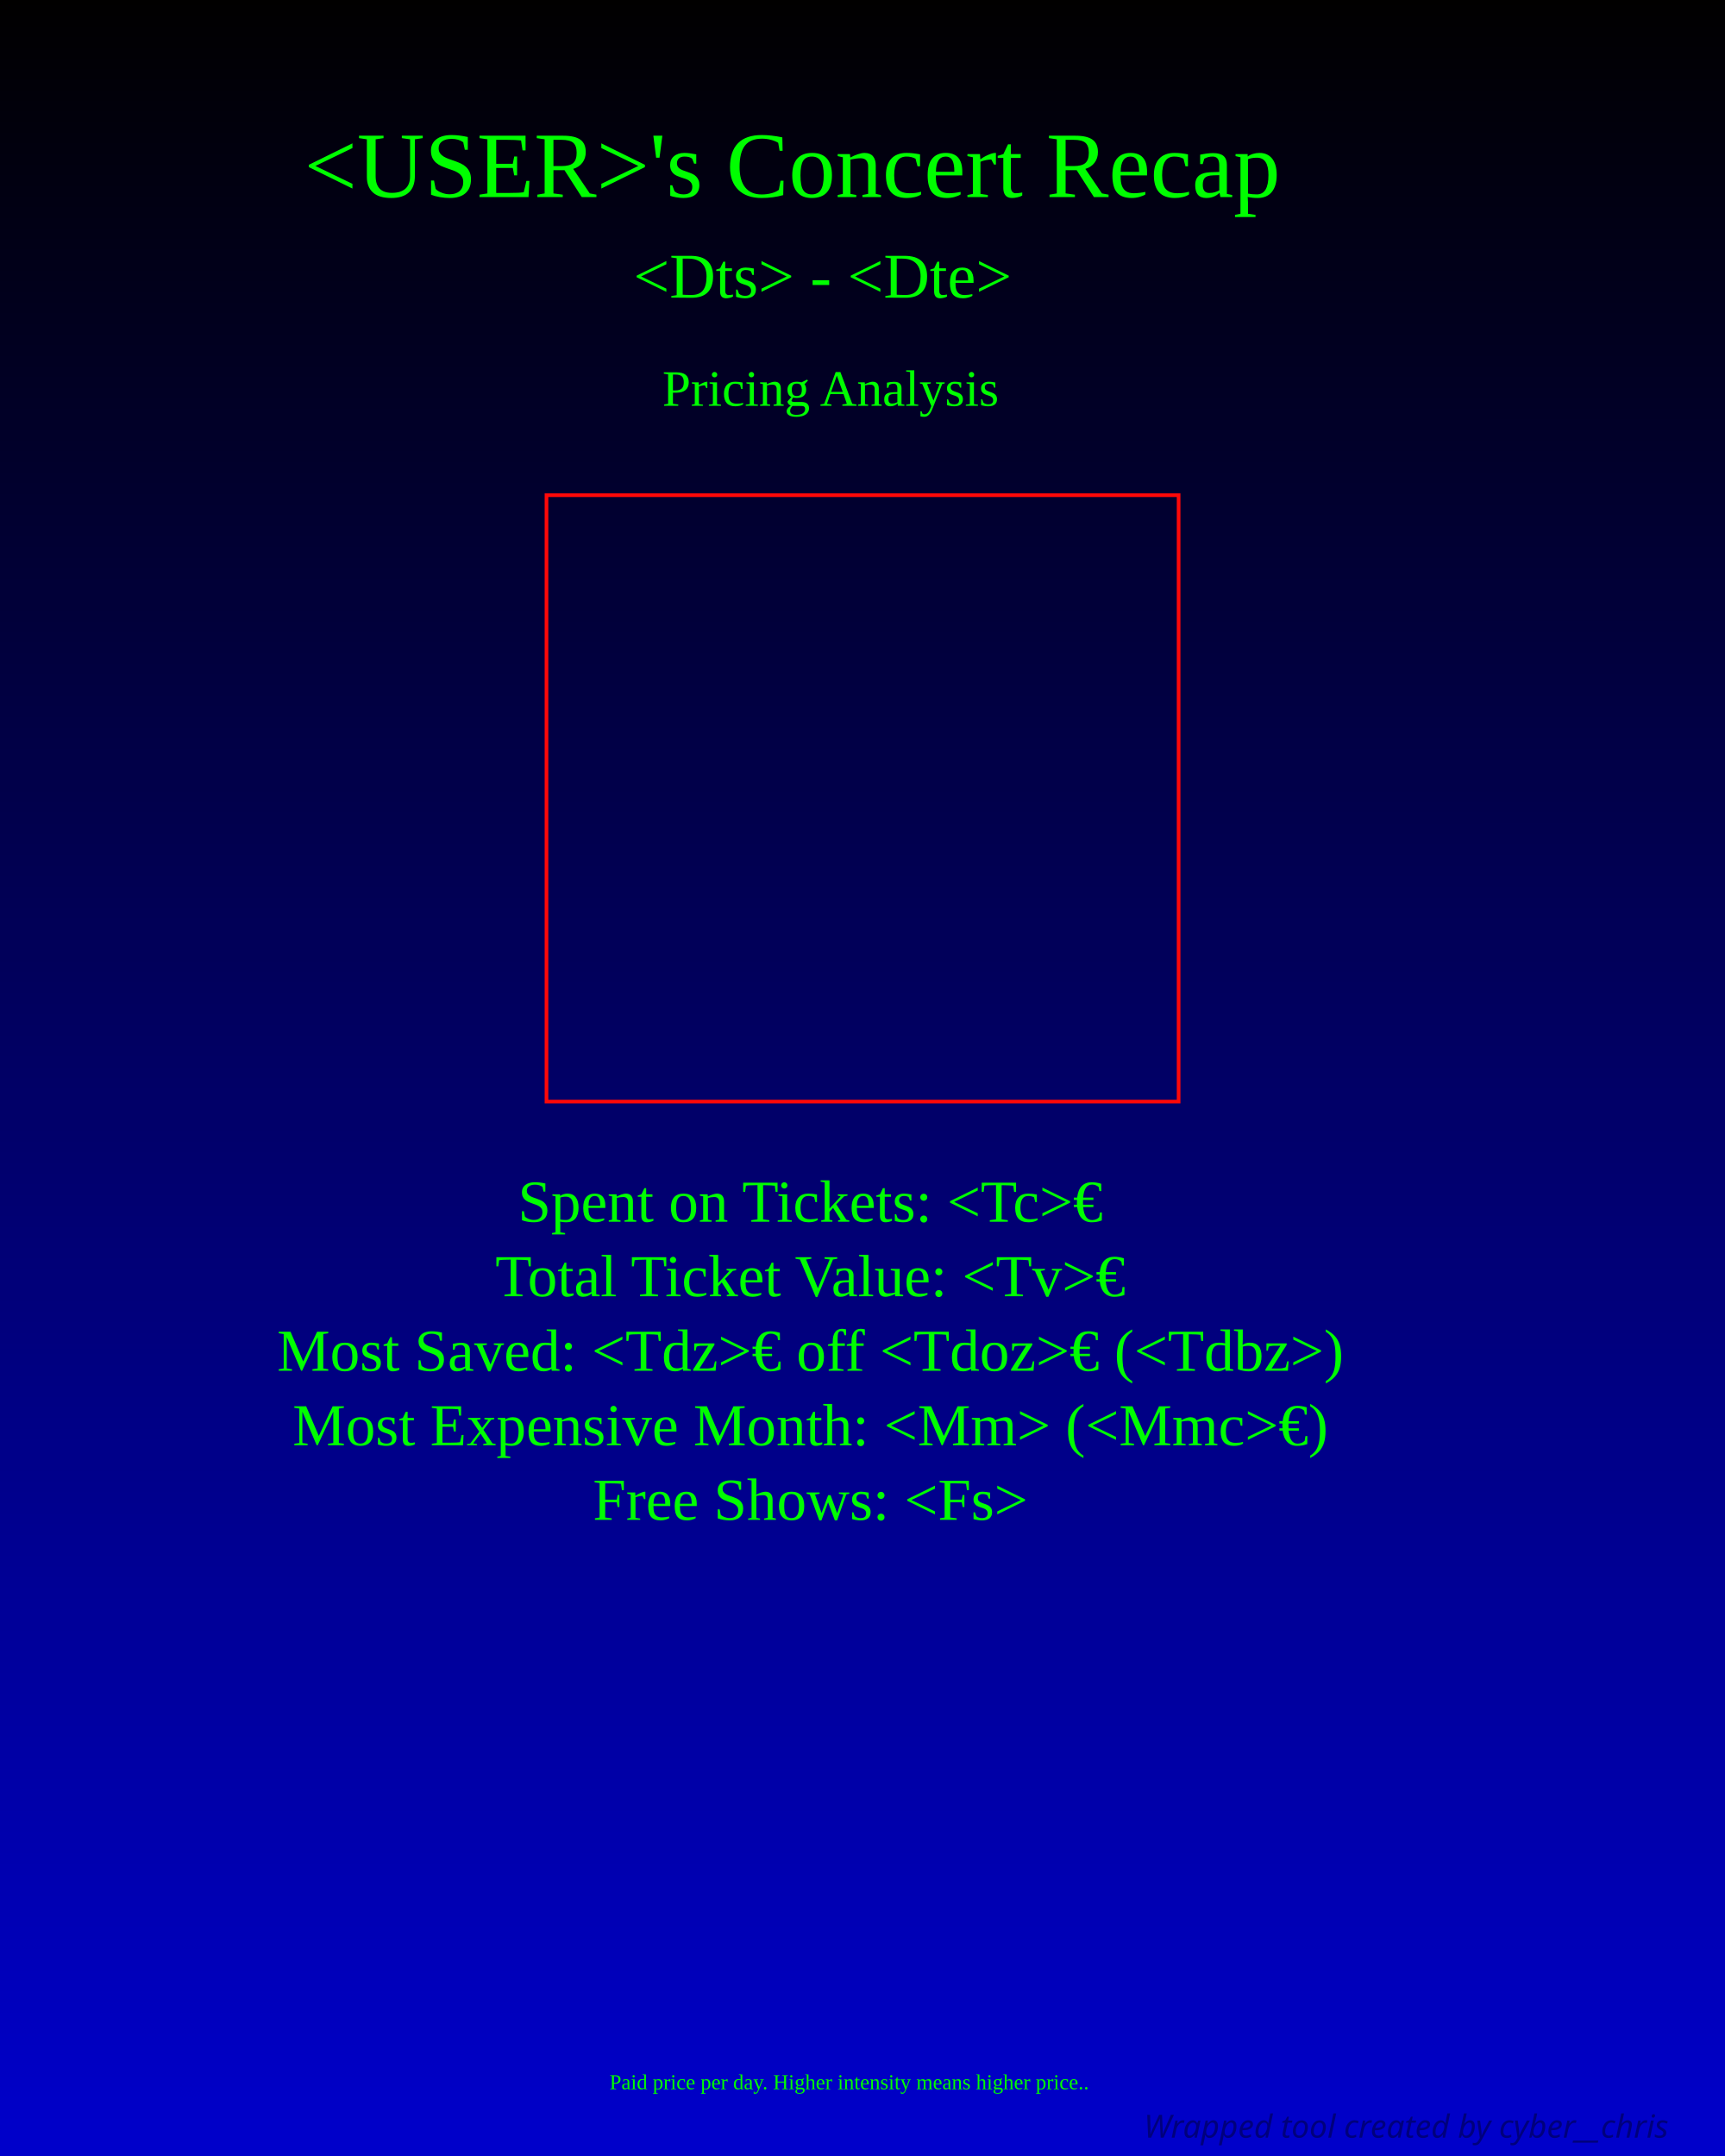
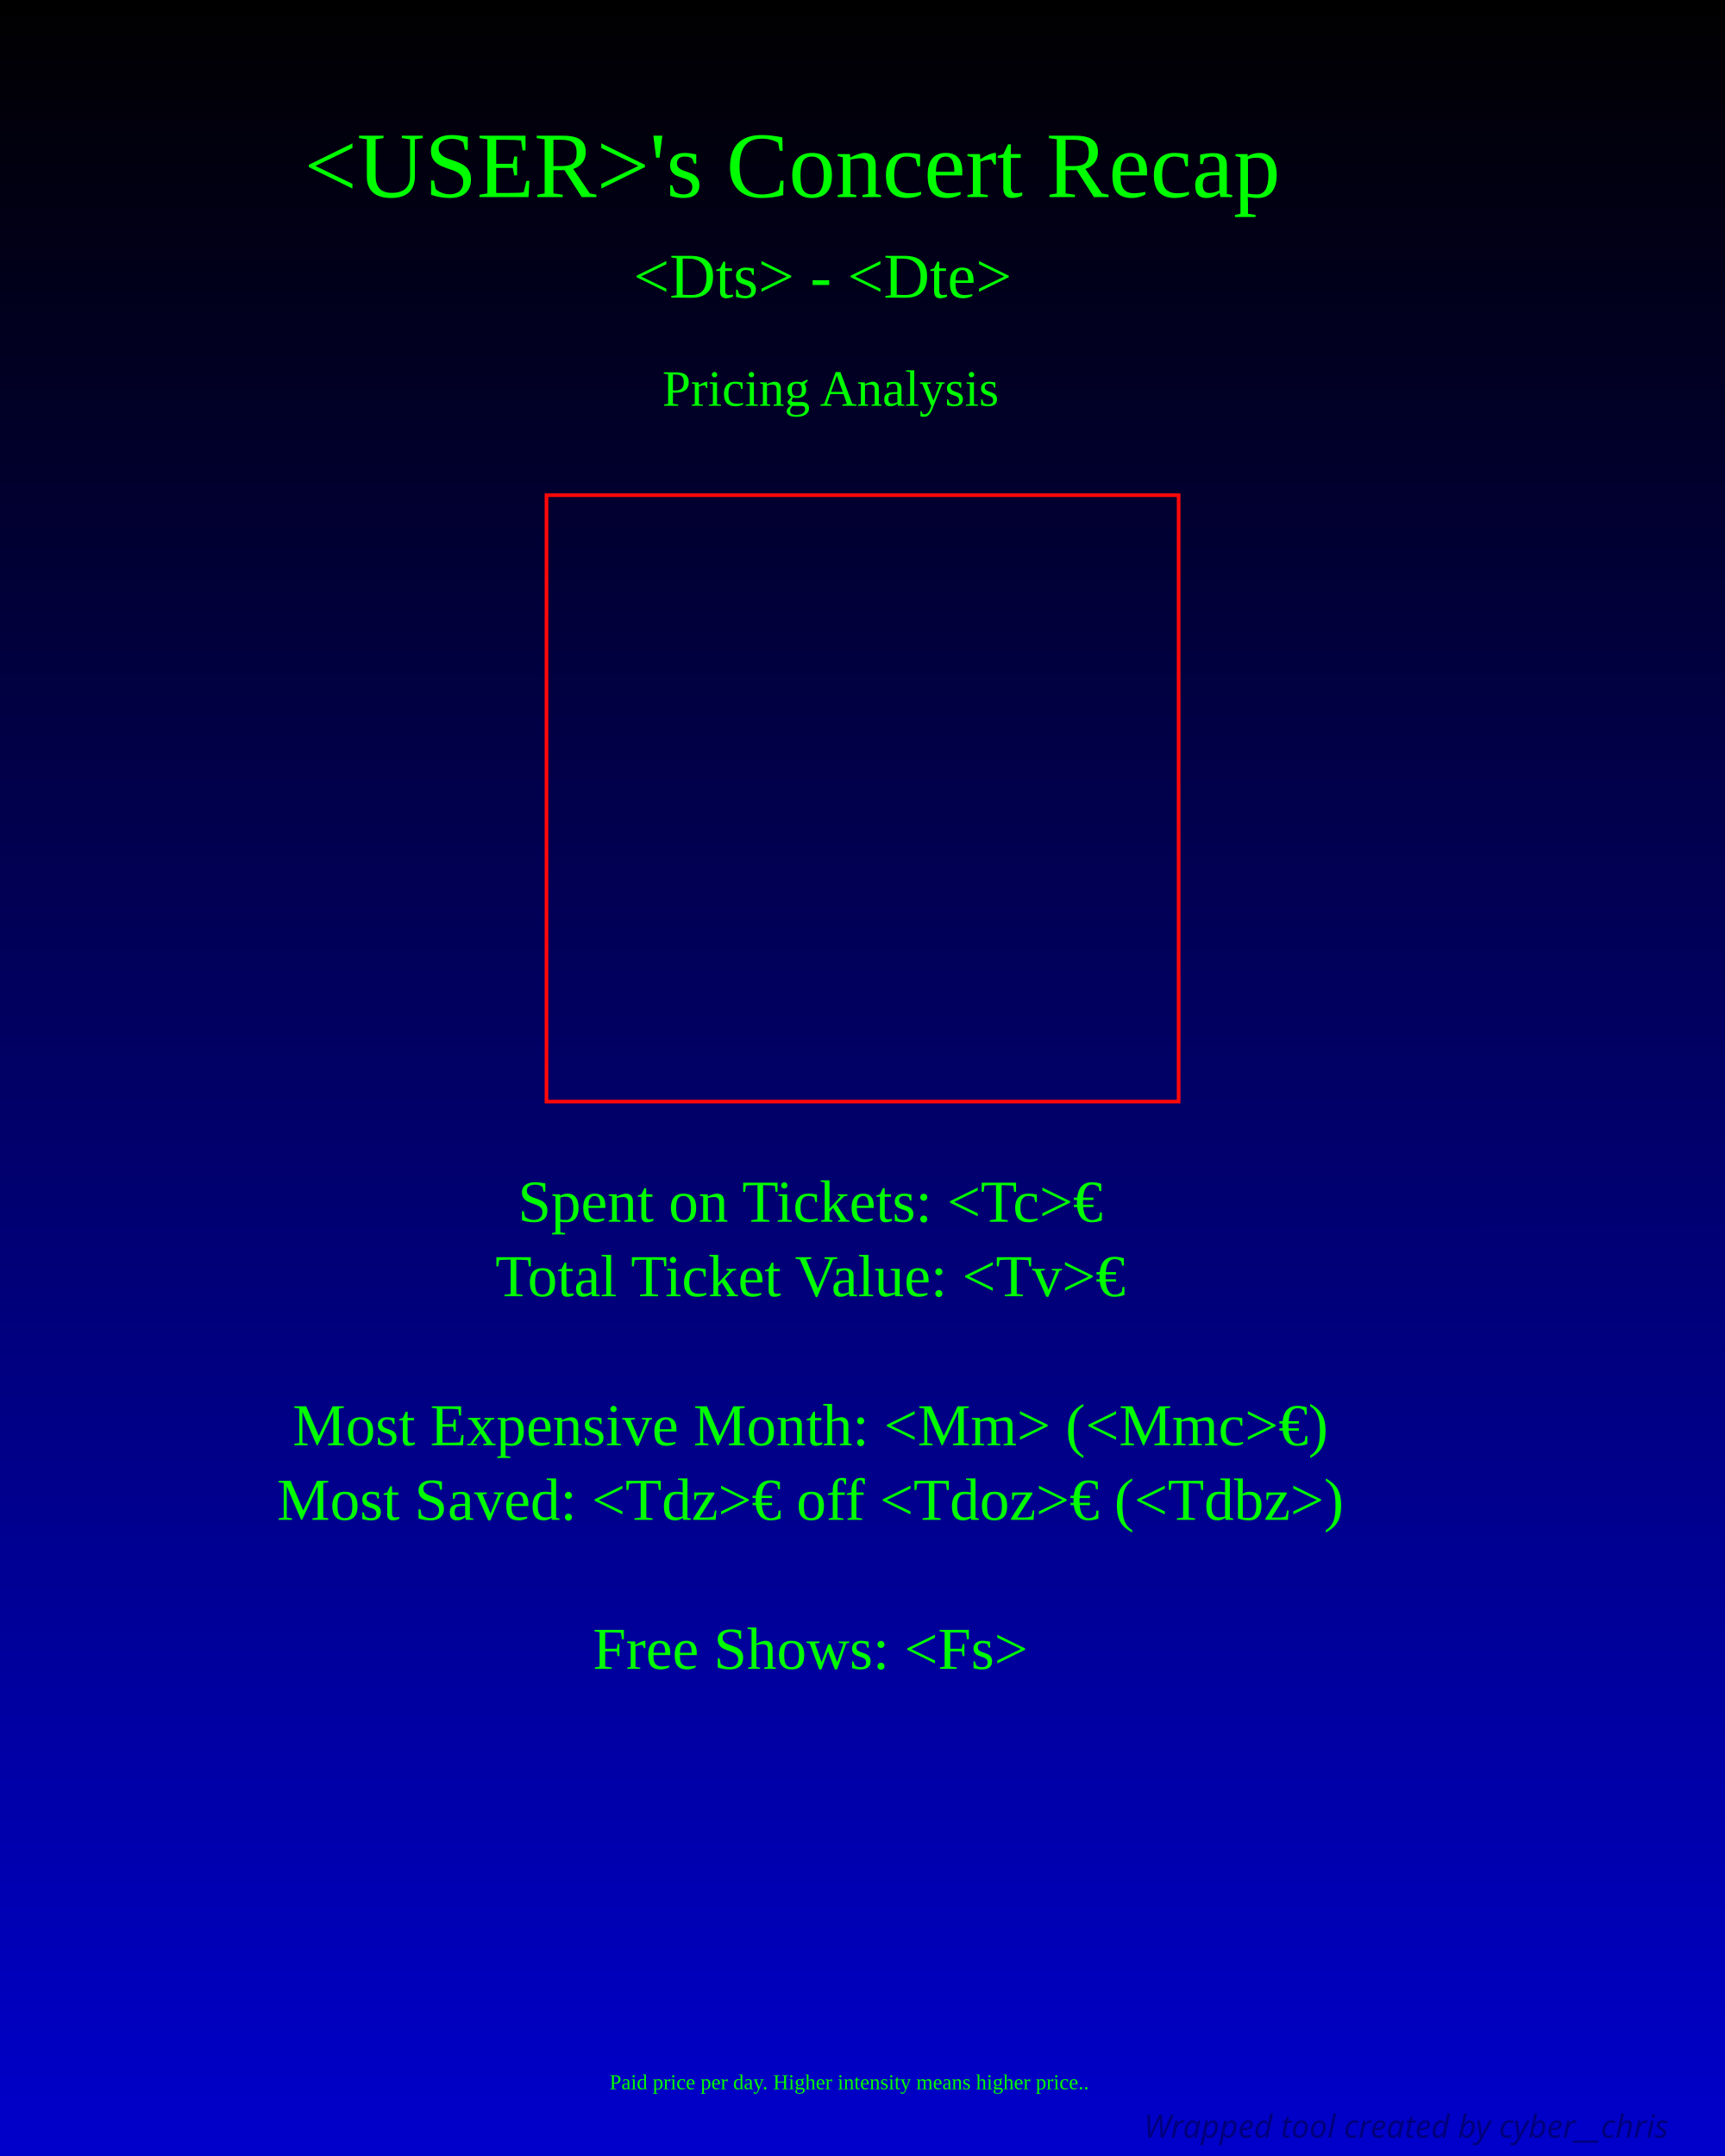
<svg xmlns="http://www.w3.org/2000/svg" xmlns:xlink="http://www.w3.org/1999/xlink" width="1080" height="1350" viewBox="0 0 1080 1350" version="1.1" id="svg1" xml:space="preserve">
  <defs id="defs1">
    <rect x="780.93" y="1044.32" width="299.07" height="35.68" id="rect4" />
    <rect x="40.778" y="84.638" width="1039.901" height="71.869" id="rect12" />
    <rect x="40.778" y="613.644" width="396.926" height="221.713" id="rect11" />
    <rect x="40.778" y="617.935" width="398.357" height="140.18" id="rect3" />
    <pattern xlink:href="#pattern6-7" preserveAspectRatio="xMidYMid" id="pattern7" patternTransform="matrix(0.2389014,0,0,0.2389014,228.0576,249.6872)" />
    <pattern patternUnits="userSpaceOnUse" width="29" height="20" patternTransform="translate(190,350)" preserveAspectRatio="xMidYMid" style="fill:#010000" id="pattern6-7">
      <path style="fill:none;stroke:#010000;stroke-width:10;stroke-linecap:butt;stroke-dasharray:none;paint-order:stroke markers fill;stop-color:#010000" d="M 0,5 C 19,5 10,15 29,15" id="path4-2" />
    </pattern>
    <linearGradient id="linearGradient3">
      <stop style="stop-color:#010000;stop-opacity:1;" offset="0" id="stop3" />
      <stop style="stop-color:#0000fe;stop-opacity:1" offset="1" id="stop4" />
    </linearGradient>
    <linearGradient xlink:href="#linearGradient3" id="linearGradient4" x1="540" y1="0" x2="540.03" y2="1351.384" gradientUnits="userSpaceOnUse" gradientTransform="scale(1,1.25)" />
  </defs>
  <g id="layer2" style="display:inline">
    <rect style="fill:url(#linearGradient4);fill-opacity:1;stroke-width:1.118" id="rect2" width="1080" height="1350" x="0" y="0" />
  </g>
  <g id="layer1" style="display:inline">
    <text xml:space="preserve" style="font-size:58.667px;text-align:start;writing-mode:lr-tb;direction:ltr;text-anchor:start;display:inline;fill:#00fe00;stroke-width:0.526" x="529.718" y="123.395" id="text1">
      <tspan id="tspan1" x="540.03" y="123.395" style="font-size:58.667px;text-align:center;text-anchor:middle;fill:#00fe00;stroke-width:0.526">&lt;USER&gt;'s Concert Recap </tspan>
    </text>
    <text xml:space="preserve" style="font-size:40px;text-align:start;writing-mode:lr-tb;direction:ltr;text-anchor:start;display:inline;fill:#00fe00;stroke-width:0.327" x="540.03" y="186.378" id="text1-3">
      <tspan id="tspan1-6" x="540.03" y="186.378" style="font-size:40px;text-align:center;text-anchor:middle;fill:#00fe00;stroke-width:0.327">&lt;Dts&gt; - &lt;Dte&gt;</tspan>
    </text>
  </g>
  <g id="layer3">
    <rect style="display:inline;fill:none;stroke:#ff0808;stroke-width:2.286;stroke-linecap:butt;stroke-linejoin:miter;stroke-dasharray:none;stroke-opacity:1" id="rect1" width="395.771" height="379.698" x="342.144" y="310.065" />
    <text xml:space="preserve" style="font-size:45.869px;text-align:start;writing-mode:lr-tb;direction:ltr;text-anchor:start;display:inline;fill:none;stroke:url(#pattern7);stroke-width:0.247;stroke-linecap:butt;stroke-linejoin:miter;stroke-dasharray:none;stroke-opacity:1" x="240.003" y="203.819" id="text7">
      <tspan id="tspan7" x="240.003" y="203.819" style="fill:#00fe00;stroke:#ff0808;stroke-width:0.247;stroke-opacity:0" />
    </text>
    <text xml:space="preserve" style="font-size:37.333px;text-align:center;writing-mode:lr-tb;direction:ltr;text-anchor:middle;display:inline;fill:#00fe00;stroke:#ff0808;stroke-width:1.034;stroke-linecap:butt;stroke-linejoin:miter;stroke-dasharray:none;stroke-opacity:0" x="540.03" y="764.984" id="text9">
      <tspan x="540.03" y="764.984" style="font-size:37.333px;fill:#00fe00" id="tspan8">Spent on Tickets: &lt;Tc&gt;€</tspan>
      <tspan x="540.03" y="811.651" style="font-size:37.333px;fill:#00fe00" id="tspan18">Total Ticket Value: &lt;Tv&gt;€</tspan>
-       <tspan x="540.03" y="858.317" style="font-size:37.333px;fill:#00fe00" id="tspan19">Most Saved: &lt;Tdz&gt;€ off &lt;Tdoz&gt;€ (&lt;Tdbz&gt;)</tspan>
+       <tspan x="540.03" y="858.317" style="font-size:37.333px;fill:#00fe00" id="tspan2" />
      <tspan x="540.03" y="904.984" style="font-size:37.333px;fill:#00fe00" id="tspan21">Most Expensive Month: &lt;Mm&gt; (&lt;Mmc&gt;€)</tspan>
-       <tspan x="540.03" y="951.651" style="font-size:37.333px;fill:#00fe00" id="tspan20">Free Shows: &lt;Fs&gt;</tspan>
-       <tspan x="540.03" y="998.317" style="font-size:37.333px;fill:#00fe00" id="tspan16" />
+       <tspan x="540.03" y="951.651" style="font-size:37.333px;fill:#00fe00" id="tspan4">Most Saved: &lt;Tdz&gt;€ off &lt;Tdoz&gt;€ (&lt;Tdbz&gt;)</tspan>
+       <tspan x="540.03" y="998.317" style="font-size:37.333px;fill:#00fe00" id="tspan3" />
+       <tspan x="540.03" y="1044.984" style="font-size:37.333px;fill:#00fe00" id="tspan20">Free Shows: &lt;Fs&gt;</tspan>
+       <tspan x="540.03" y="1091.651" style="font-size:37.333px;fill:#00fe00" id="tspan16" />
    </text>
    <text xml:space="preserve" id="text2" style="font-size:37.333px;text-align:start;writing-mode:lr-tb;direction:ltr;white-space:pre;shape-inside:url(#rect3);display:inline;fill:#00fe00;stroke:#ff0808;stroke-width:1.034;stroke-opacity:0" />
    <text xml:space="preserve" id="text12" style="font-size:37.333px;text-align:start;writing-mode:lr-tb;direction:ltr;white-space:pre;shape-inside:url(#rect12);display:inline;fill:#00fe00;stroke:#ff0808;stroke-width:1.034;stroke-opacity:0" transform="matrix(0.9993475,0,0,1,0.02691582,0)" x="507.49" y="0" />
    <text xml:space="preserve" style="font-size:32px;text-align:center;writing-mode:lr-tb;direction:ltr;text-anchor:middle;fill:#00fe00;stroke:#ff0808;stroke-width:1.034;stroke-opacity:0" x="540.03" y="254.092" id="text17">
      <tspan id="tspan17" x="540.03" y="254.092" style="font-size:32px;fill:#00fe00">Pricing Analysis</tspan>
    </text>
    <text xml:space="preserve" style="font-size:13.333px;text-align:center;writing-mode:lr-tb;direction:ltr;text-anchor:middle;fill:#00fe00;stroke:#ff0808;stroke-width:1.034;stroke-opacity:0" x="540.03" y="1308.189" id="text17-6">
      <tspan id="tspan17-5" x="540.03" y="1308.189" style="font-size:13.333px;fill:#00fe00">Paid price per day. Higher intensity means higher price..</tspan>
    </text>
  </g>
  <g id="layer4" style="display:inline">
    <text xml:space="preserve" style="font-style:italic;font-size:20px;font-family:sans-serif;-inkscape-font-specification:'sans-serif Italic';text-align:end;writing-mode:lr-tb;direction:ltr;text-anchor:end;fill:#000000;fill-opacity:0.382;stroke:#ff0808;stroke-width:1.034;stroke-opacity:0" x="1070.603" y="1338.519" id="text14">
      <tspan id="tspan14" x="1070.603" y="1338.519" dx="0 0 0 0 0 0 0 0 0 0 0 0 0 0 0 0 0 0 0 0 0 0 0 0 0 0 0 0 0 0 2.28">Wrapped tool created by cyber__chris</tspan>
    </text>
  </g>
</svg>
